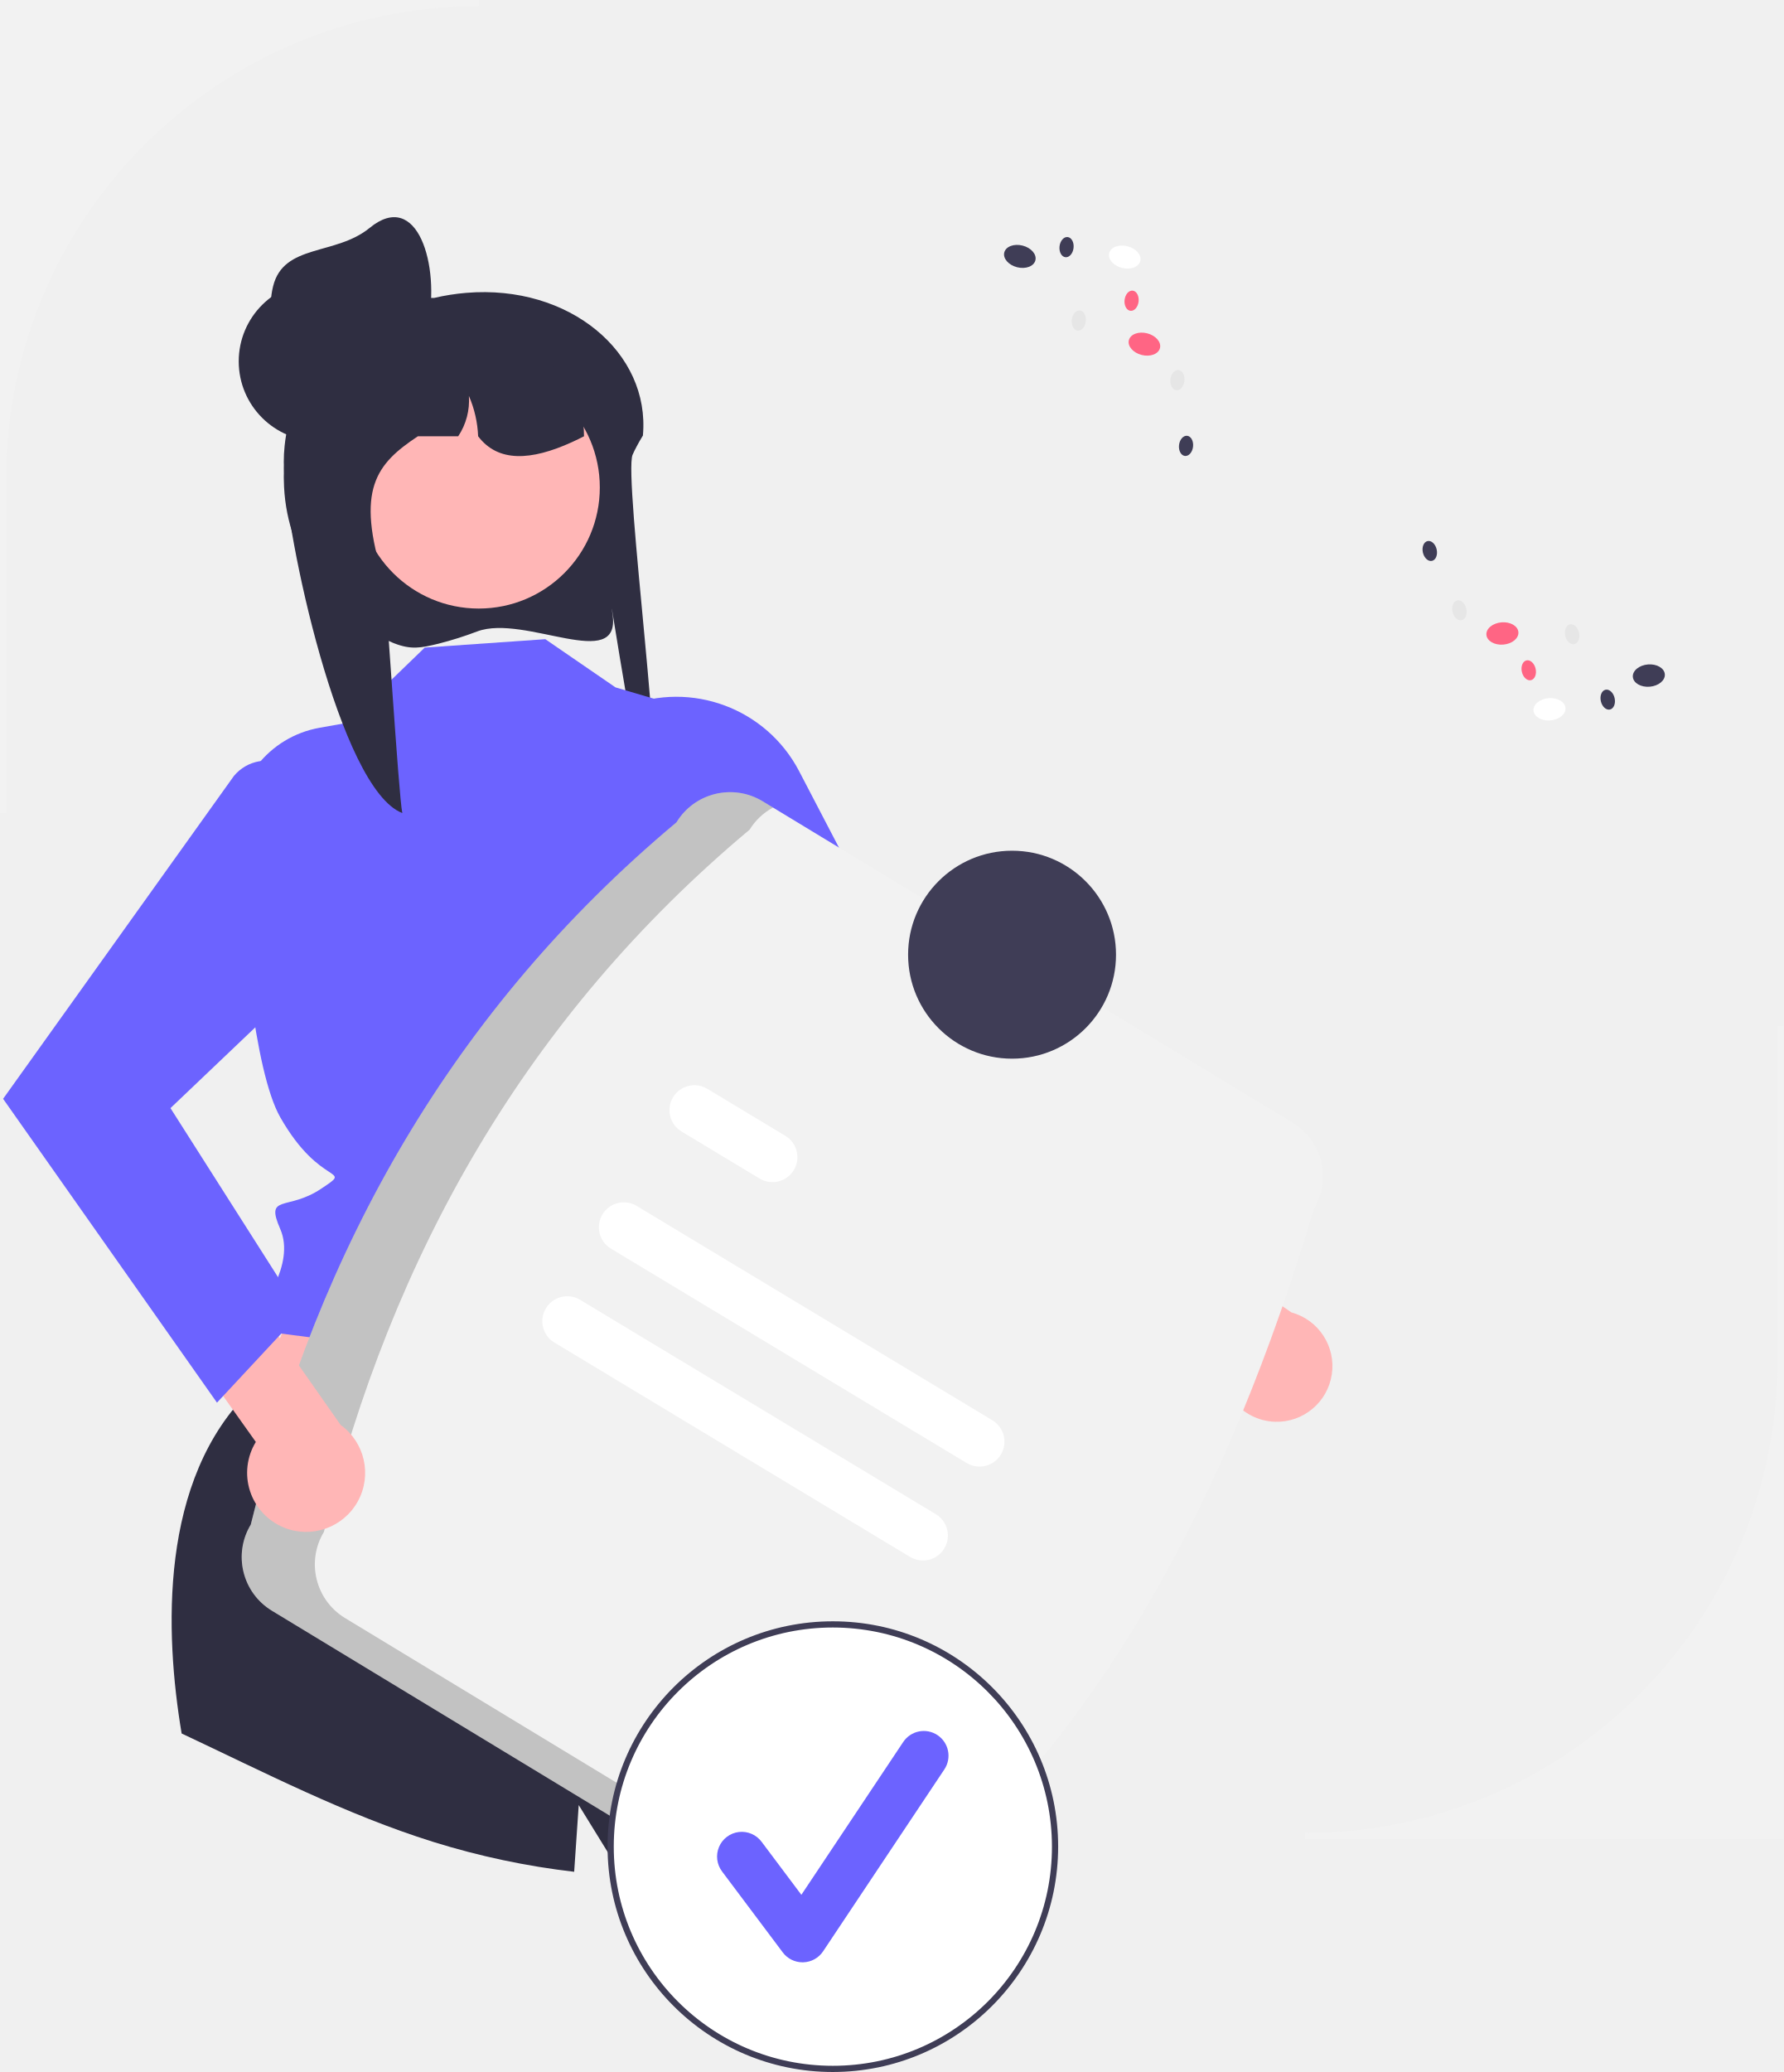
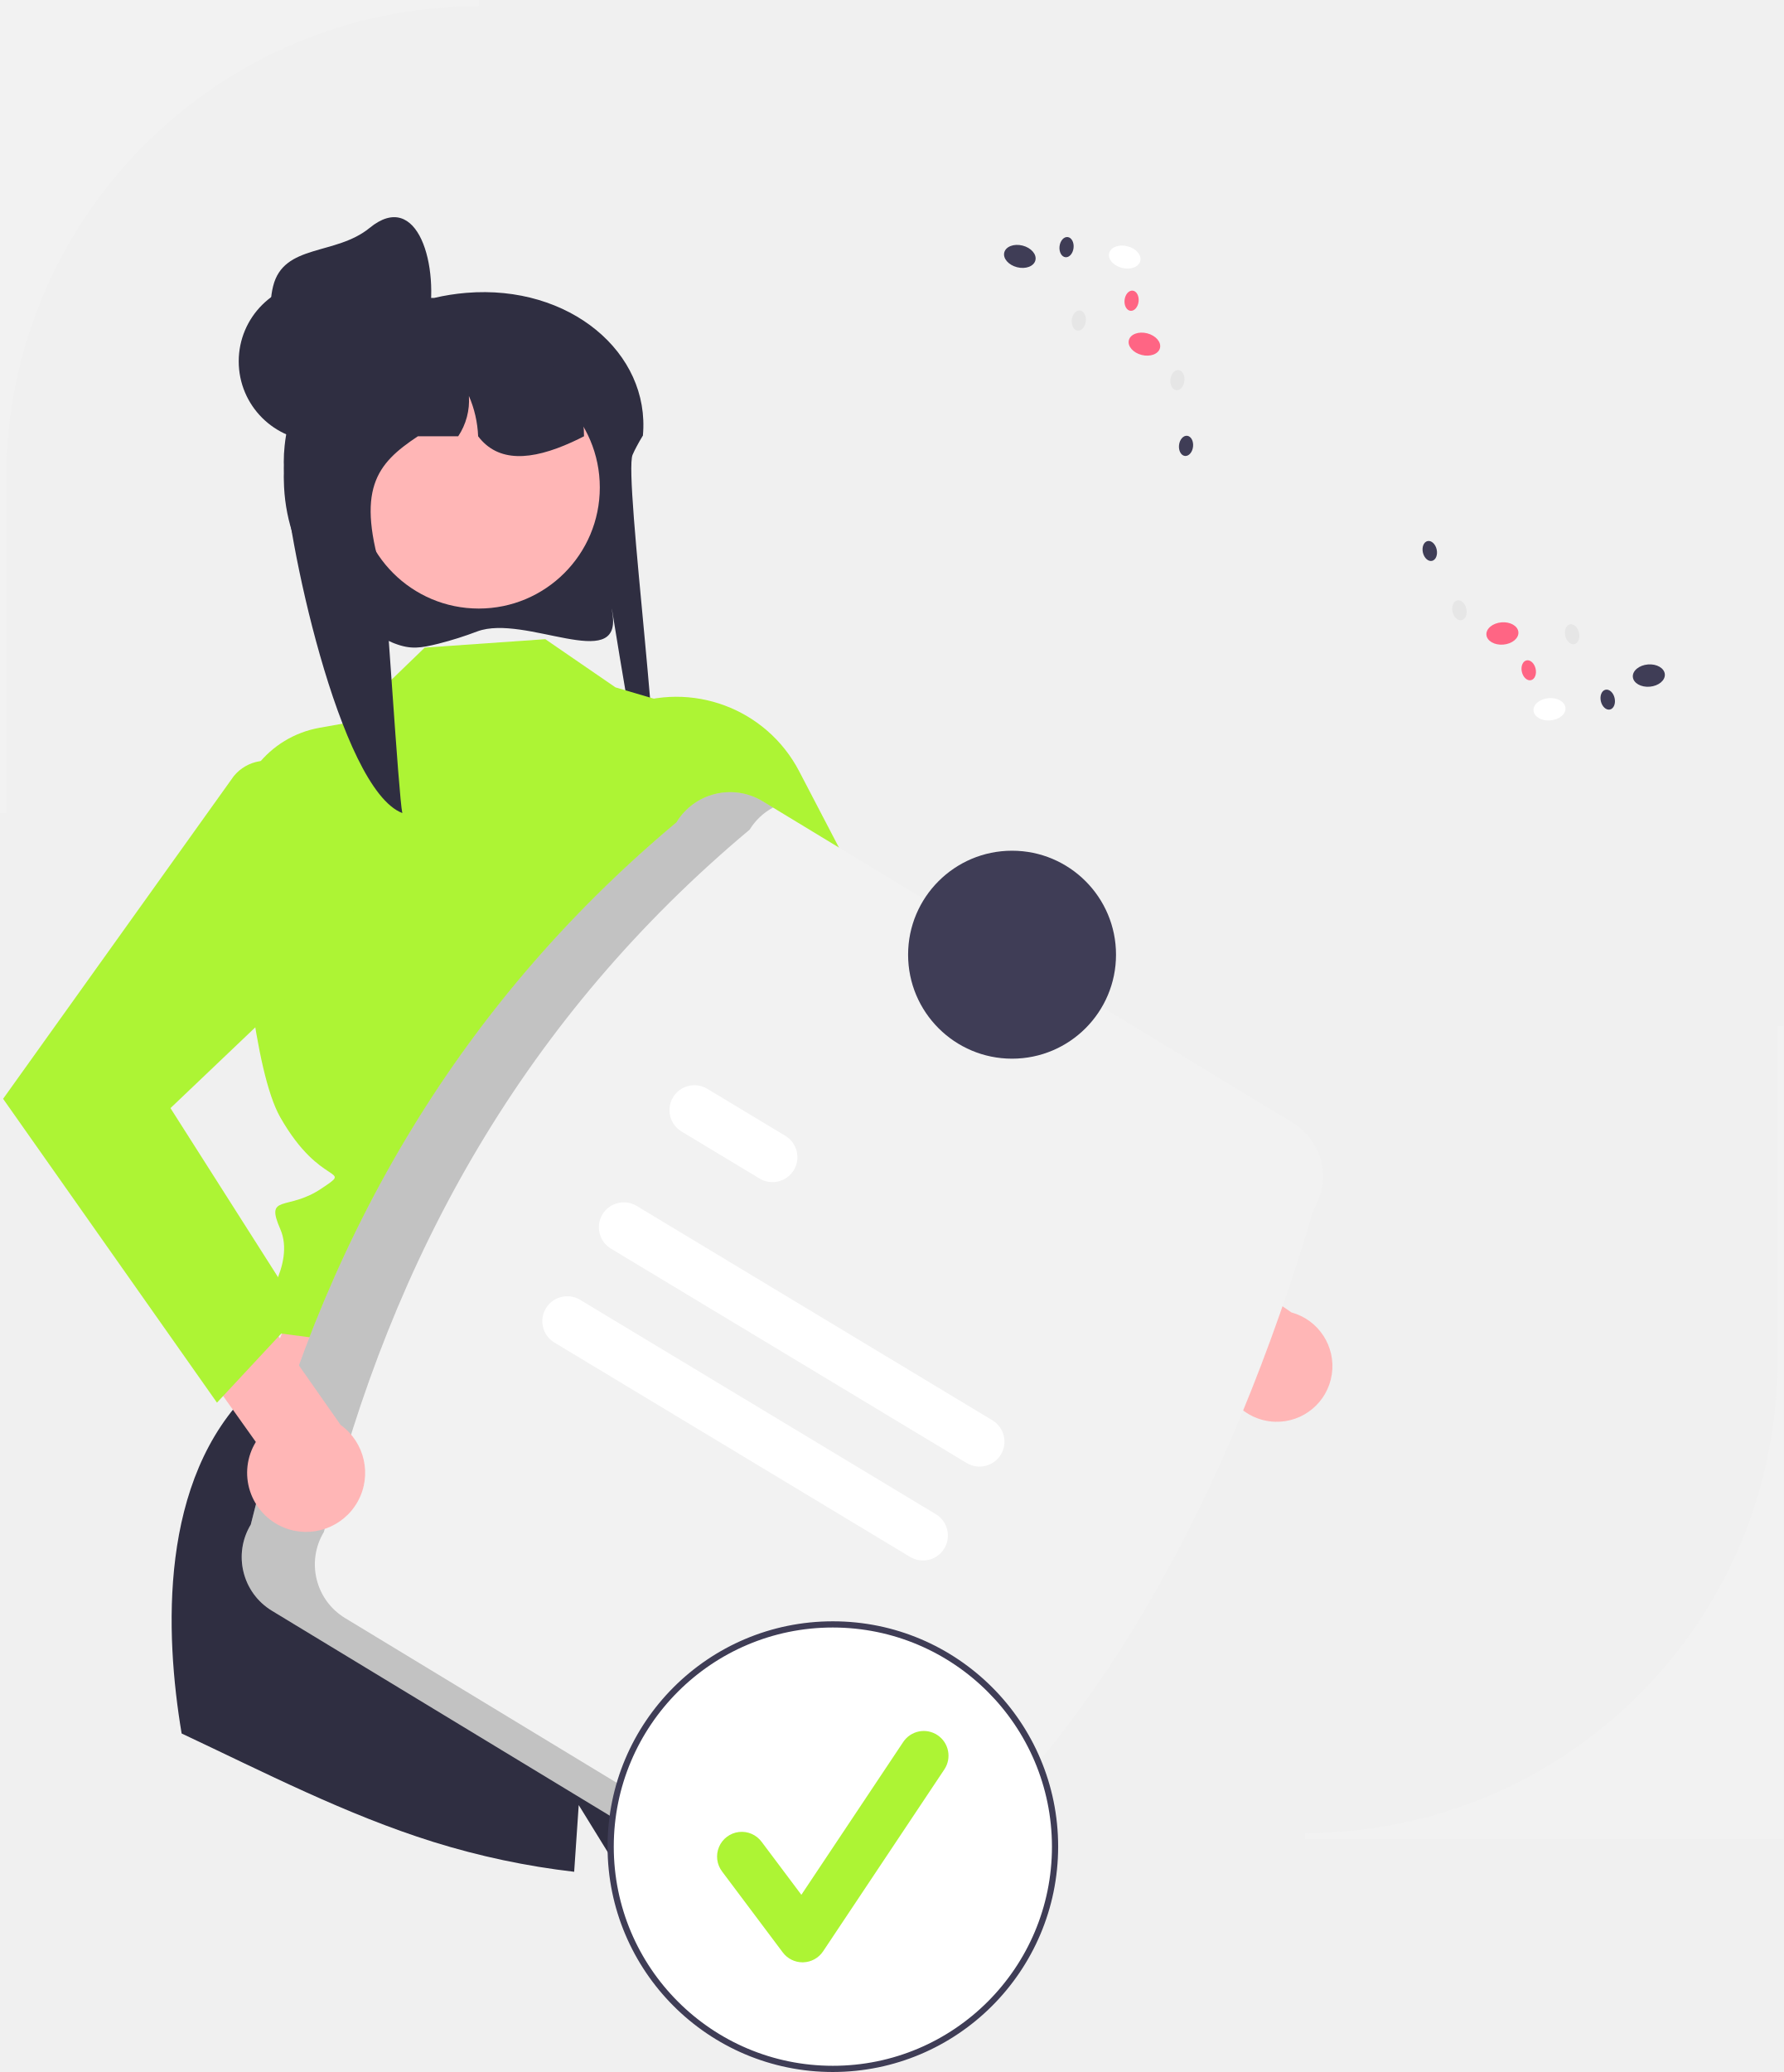
<svg xmlns="http://www.w3.org/2000/svg" width="575.455" height="668.319" viewBox="0 0 575.455 668.319" role="img" artist="Katerina Limpitsouni" source="https://undraw.co/">
  <path d="M887.728,709.088H733.272v-2h0A152.455,152.455,0,0,0,885.728,554.633V446.841h2Z" transform="translate(-312.2725 -115.8407)" fill="#f2f2f2" />
  <path d="M466.29,319.488a114.228,114.228,0,0,1-12.558,3.971c-5.626,1.371-8.802,2.007-14.231-.101-.191-.074-.373-.147-.544-.219a57.679,57.679,0,0,1-35.105-52.299c-.027-.384-.027-.787-.027-1.18a56.192,56.192,0,0,1,.271-5.675,57.37,57.37,0,0,1,1.23-7.633l-.054-.01c-4.396-4.495-6.087-10.653-5.527-16.84A27.832,27.832,0,0,1,412.318,218.689a44.032,44.032,0,0,1,18.281-6.453,46.326,46.326,0,0,1,5.255-.305h16.499a71.282,71.282,0,0,1,10.357-1.633h.027c33.205-2.754,59.391,19.259,56.949,46.043-.018.03-.045.059-.063.089-.706,1.151-1.33,2.243-1.881,3.285-.534.974-.986,1.908-1.375,2.793-3.03,6.846,11.37,113.061,6.205,114.674-2.94.915-14.789-78.123-12.663-63.093C512.585,332.946,481.587,313.833,466.29,319.488Z" transform="translate(-312.2725 -115.8407)" fill="#2f2e41" />
  <polygon points="204.039 395.654 250.068 493.714 73.005 475.781 109.966 381.645 204.039 395.654" fill="#ffb6b6" />
  <path d="M608.711,708.101a257.909,257.909,0,0,1-95.64,12.81l-14.09-22.85s-.59,8.51-1.47,21.52a248.821,248.821,0,0,1-45.47-9.64c-28.11-8.79-54.46-22.41-81.17-34.97-5.41-32.25-7.44-81.98,22.47-110.93l160.99,29.5s25.83,19.32,18.92,26.24c-6.91,6.91-7.98,5.84-3.44,10.38,4.54,4.54,14.35,10.61,14.45,14.58C584.301,646.291,595.311,674.401,608.711,708.101Z" transform="translate(-312.2725 -115.8407)" fill="#2f2e41" />
-   <path d="M488.199,322.007l-38.895,2.714L424.165,349.013l-8.804,1.571A32.825,32.825,0,0,0,388.355,384.83c1.811,30.683,5.866,76.528,14.341,91.402,13.141,23.063,23.996,15.827,13.141,23.063s-18.142,1.55-13.141,12.986-6.758,26.105-6.758,26.105l-4.681,4.681,4.965,2.035L554.417,565.686s-13.679-61.502-5.124-76.61,29.296-60.777,10.785-78.646l-18.1-63.694-31.134-9.182Z" transform="translate(-312.2725 -115.8407)" fill="#6c63ff" />
+   <path d="M488.199,322.007l-38.895,2.714L424.165,349.013l-8.804,1.571A32.825,32.825,0,0,0,388.355,384.83c1.811,30.683,5.866,76.528,14.341,91.402,13.141,23.063,23.996,15.827,13.141,23.063s-18.142,1.55-13.141,12.986-6.758,26.105-6.758,26.105l-4.681,4.681,4.965,2.035L554.417,565.686s-13.679-61.502-5.124-76.61,29.296-60.777,10.785-78.646l-18.1-63.694-31.134-9.182Z" transform="translate(-312.2725 -115.8407)" fill="#ADF434" />
  <path d="M723.647,574.429A17.981,17.981,0,0,1,706.566,553.024L632.36,502.768l8.854-23.943L728.914,539.159a17.956,17.956,0,0,1-5.267,35.27Z" transform="translate(-312.2725 -115.8407)" fill="#ffb6b6" />
-   <path d="M514.05,343.728l-10.783,4.27,57.522,112.344,119.079,81.168,17.165-29.011-90.644-78.294-36.29-69.598A44.665,44.665,0,0,0,514.05,343.728Z" transform="translate(-312.2725 -115.8407)" fill="#6c63ff" />
+   <path d="M514.05,343.728l-10.783,4.27,57.522,112.344,119.079,81.168,17.165-29.011-90.644-78.294-36.29-69.598A44.665,44.665,0,0,0,514.05,343.728Z" transform="translate(-312.2725 -115.8407)" fill="#ADF434" />
  <circle cx="154.455" cy="157.231" r="39.056" fill="#ffb6b6" />
  <path d="M500.69,256.556c-.651.344-1.293.66-1.945.977-.678.326-1.357.651-2.044.959-13.07,5.925-23.717,6.585-30.175-1.936a36.169,36.169,0,0,0-2.976-13.007,20.903,20.903,0,0,1-3.446,13.007H447.097c-13.396,8.891-20.27,17.059-10.972,46.248.606,1.918,4.758,70.047,5.943,75.284-20.279-7.779-37.773-90.371-38.216-112.134-.027-.353-.027-.724-.027-1.085a47.554,47.554,0,0,1,.271-5.219,48.861,48.861,0,0,1,1.23-7.019l-.054-.009a18.331,18.331,0,0,1-5.527-15.486,44.664,44.664,0,0,1,12.41-11.126,79.196,79.196,0,0,1,13.586-5.102c.118-.027.217-.054.335-.081,1.429-.389,2.894-.742,4.36-1.049a81.869,81.869,0,0,1,9.145-1.384c.226-.009.443-.027.642-.027a6.853,6.853,0,0,1,3.491.959c.009,0,.009.009.027.009a6.89,6.89,0,0,1,3.356,5.861h14.491c.534,0,1.067.018,1.601.045,20.18.805,36.398,9.434,37.438,29.271C500.672,255.199,500.69,255.868,500.69,256.556Z" transform="translate(-312.2725 -115.8407)" fill="#2f2e41" />
  <circle cx="102.747" cy="116.555" r="25.73" fill="#2f2e41" />
  <path d="M450.344,220.495c-2.923,13.906-17.345,22.224-31.142,18.821a25.73,25.73,0,0,1-18.821-31.142c3.402-13.797,20.147-9.82,31.142-18.821C447.077,176.618,454.287,201.741,450.344,220.495Z" transform="translate(-312.2725 -115.8407)" fill="#2f2e41" />
  <path d="M393.176,607.597c21.929-89.427,65.38-166.292,137.341-226.514a20.246,20.246,0,0,1,27.777-6.808L729.362,477.998a20.246,20.246,0,0,1,6.807,27.777c-27.466,91.762-68.605,171.388-137.341,226.514a20.245,20.245,0,0,1-27.777,6.808L399.984,635.374A20.246,20.246,0,0,1,393.176,607.597Z" transform="translate(-312.2725 -115.8407)" fill="#f2f2f2" />
  <path d="M423.582,637.735a20.245,20.245,0,0,1-6.808-27.777c21.929-89.428,65.38-166.292,137.341-226.514a19.984,19.984,0,0,1,7.546-7.128l-3.366-2.041a20.246,20.246,0,0,0-27.777,6.807C458.556,441.305,415.105,518.169,393.176,607.597a20.245,20.245,0,0,0,6.808,27.777L571.052,739.097a20.156,20.156,0,0,0,20.232.32Z" transform="translate(-312.2725 -115.8407)" opacity="0.2" style="isolation:isolate" />
  <path d="M624.201,587.772l-114.829-69.189a8.044,8.044,0,0,1,8.303-13.78l114.829,69.189a8.044,8.044,0,0,1-8.303,13.779Z" transform="translate(-312.2725 -115.8407)" fill="#fff" />
  <path d="M557.401,496.021l-25.262-15.222a8.044,8.044,0,0,1,8.259-13.806l.043.026,25.262,15.222a8.044,8.044,0,0,1-8.303,13.779Z" transform="translate(-312.2725 -115.8407)" fill="#fff" />
  <path d="M605.951,618.061l-114.829-69.189a8.044,8.044,0,0,1,8.286-13.79l.016.01,114.829,69.189a8.044,8.044,0,0,1-8.303,13.779Z" transform="translate(-312.2725 -115.8407)" fill="#fff" />
  <circle cx="326.511" cy="307.935" r="33.539" fill="#3f3d56" />
  <circle cx="268.698" cy="595.633" r="71.685" fill="#fff" />
  <path d="M580.971,784.159a72.685,72.685,0,1,1,72.685-72.686A72.768,72.768,0,0,1,580.971,784.159Zm0-143.37a70.685,70.685,0,1,0,70.685,70.685A70.765,70.765,0,0,0,580.971,640.789Z" transform="translate(-312.2725 -115.8407)" fill="#3f3d56" />
-   <path d="M571.191,748.783a7.972,7.972,0,0,1-6.379-3.19L545.256,719.516a7.974,7.974,0,1,1,12.758-9.568l12.795,17.058,32.862-49.292a7.974,7.974,0,1,1,13.27,8.847L577.827,745.232a7.977,7.977,0,0,1-6.414,3.548C571.339,748.781,571.265,748.783,571.191,748.783Z" transform="translate(-312.2725 -115.8407)" fill="#6c63ff" />
+   <path d="M571.191,748.783a7.972,7.972,0,0,1-6.379-3.19L545.256,719.516a7.974,7.974,0,1,1,12.758-9.568l12.795,17.058,32.862-49.292a7.974,7.974,0,1,1,13.27,8.847L577.827,745.232a7.977,7.977,0,0,1-6.414,3.548C571.339,748.781,571.265,748.783,571.191,748.783Z" transform="translate(-312.2725 -115.8407)" fill="#ADF434" />
  <ellipse cx="812.172" cy="344.619" rx="5.177" ry="3.601" transform="translate(-338.6792 -45.39552) rotate(-4.88719)" fill="#fff" />
  <ellipse cx="844.222" cy="333.746" rx="5.177" ry="3.601" transform="translate(-337.6364 -42.70455) rotate(-4.88719)" fill="#3f3d56" />
  <ellipse cx="796.979" cy="320.166" rx="5.177" ry="3.601" transform="translate(-336.6512 -46.77873) rotate(-4.88719)" fill="#ff6584" />
  <ellipse cx="783.121" cy="312.684" rx="2.276" ry="3.272" transform="translate(-361.93 64.44338) rotate(-12.7322)" fill="#e6e6e6" />
  <ellipse cx="773.549" cy="293.556" rx="2.276" ry="3.272" transform="translate(-357.9496 61.86343) rotate(-12.7322)" fill="#3f3d56" />
  <ellipse cx="819.473" cy="320.419" rx="2.276" ry="3.272" transform="translate(-362.7407 72.64536) rotate(-12.7322)" fill="#e6e6e6" />
  <ellipse cx="805.474" cy="332.04" rx="2.276" ry="3.272" transform="translate(-365.6462 69.84586) rotate(-12.7322)" fill="#ff6584" />
  <ellipse cx="830.959" cy="341.505" rx="2.276" ry="3.272" transform="translate(-367.1057 75.69535) rotate(-12.7322)" fill="#3f3d56" />
  <ellipse cx="675.135" cy="198.762" rx="3.601" ry="5.177" transform="translate(4.33932 688.5405) rotate(-75.77932)" fill="#fff" />
  <ellipse cx="641.291" cy="198.544" rx="3.601" ry="5.177" transform="translate(-20.9789 655.5694) rotate(-75.77932)" fill="#3f3d56" />
  <ellipse cx="681.486" cy="226.84" rx="3.601" ry="5.177" transform="translate(-18.0879 715.8777) rotate(-75.77932)" fill="#ff6584" />
  <ellipse cx="692.131" cy="238.447" rx="3.272" ry="2.276" transform="translate(66.02744 783.9782) rotate(-83.62433)" fill="#e6e6e6" />
  <ellipse cx="694.914" cy="259.655" rx="3.272" ry="2.276" transform="translate(47.42466 805.5966) rotate(-83.62433)" fill="#3f3d56" />
  <ellipse cx="660.314" cy="219.239" rx="3.272" ry="2.276" transform="translate(56.83259 735.2825) rotate(-83.62433)" fill="#e6e6e6" />
  <ellipse cx="677.346" cy="212.841" rx="3.272" ry="2.276" transform="translate(78.33185 746.5209) rotate(-83.62433)" fill="#ff6584" />
  <ellipse cx="656.363" cy="195.554" rx="3.272" ry="2.276" transform="translate(76.85916 710.3015) rotate(-83.62433)" fill="#3f3d56" />
  <path d="M314.272,378.088h-2V115.841H466.728v2h-0A152.455,152.455,0,0,0,314.272,270.296Z" transform="translate(-312.2725 -115.8407)" fill="#f2f2f2" />
  <path d="M403.842,608.544a19.072,19.072,0,0,1-9.035-27.606l-55.105-77.461L357.38,482.968l64.777,92.48a19.046,19.046,0,0,1-18.314,33.096Z" transform="translate(-312.2725 -115.8407)" fill="#ffb6b6" />
-   <path d="M405.109,363.073h0a13.6,13.6,0,0,0-17.382,3.06L313.272,470.262l69,98,27-29-42-66,55.818-53.145A44.665,44.665,0,0,0,405.109,363.073Z" transform="translate(-312.2725 -115.8407)" fill="#6c63ff" />
+   <path d="M405.109,363.073h0a13.6,13.6,0,0,0-17.382,3.06L313.272,470.262l69,98,27-29-42-66,55.818-53.145A44.665,44.665,0,0,0,405.109,363.073Z" transform="translate(-312.2725 -115.8407)" fill="#ADF434" />
</svg>
